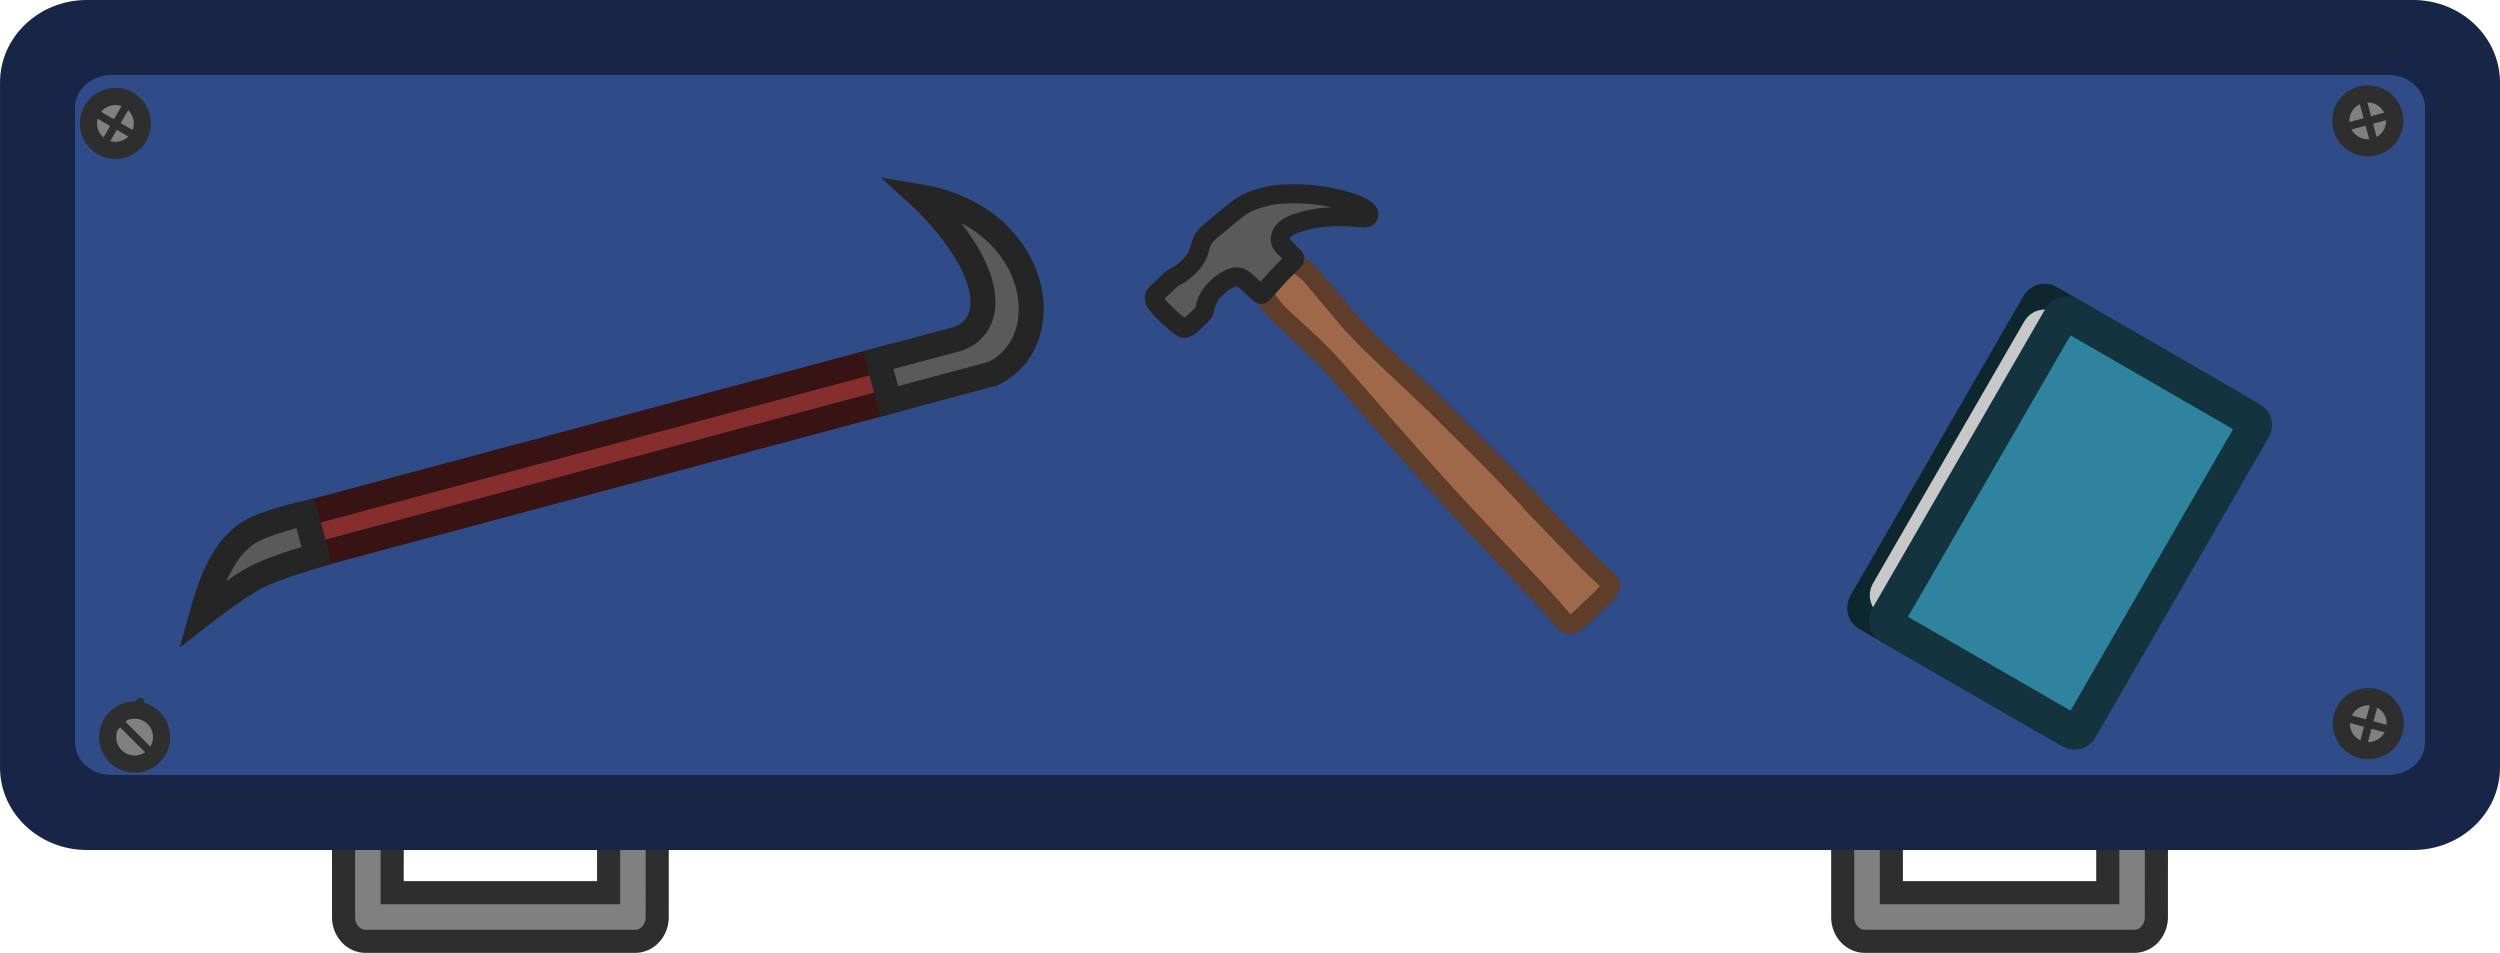
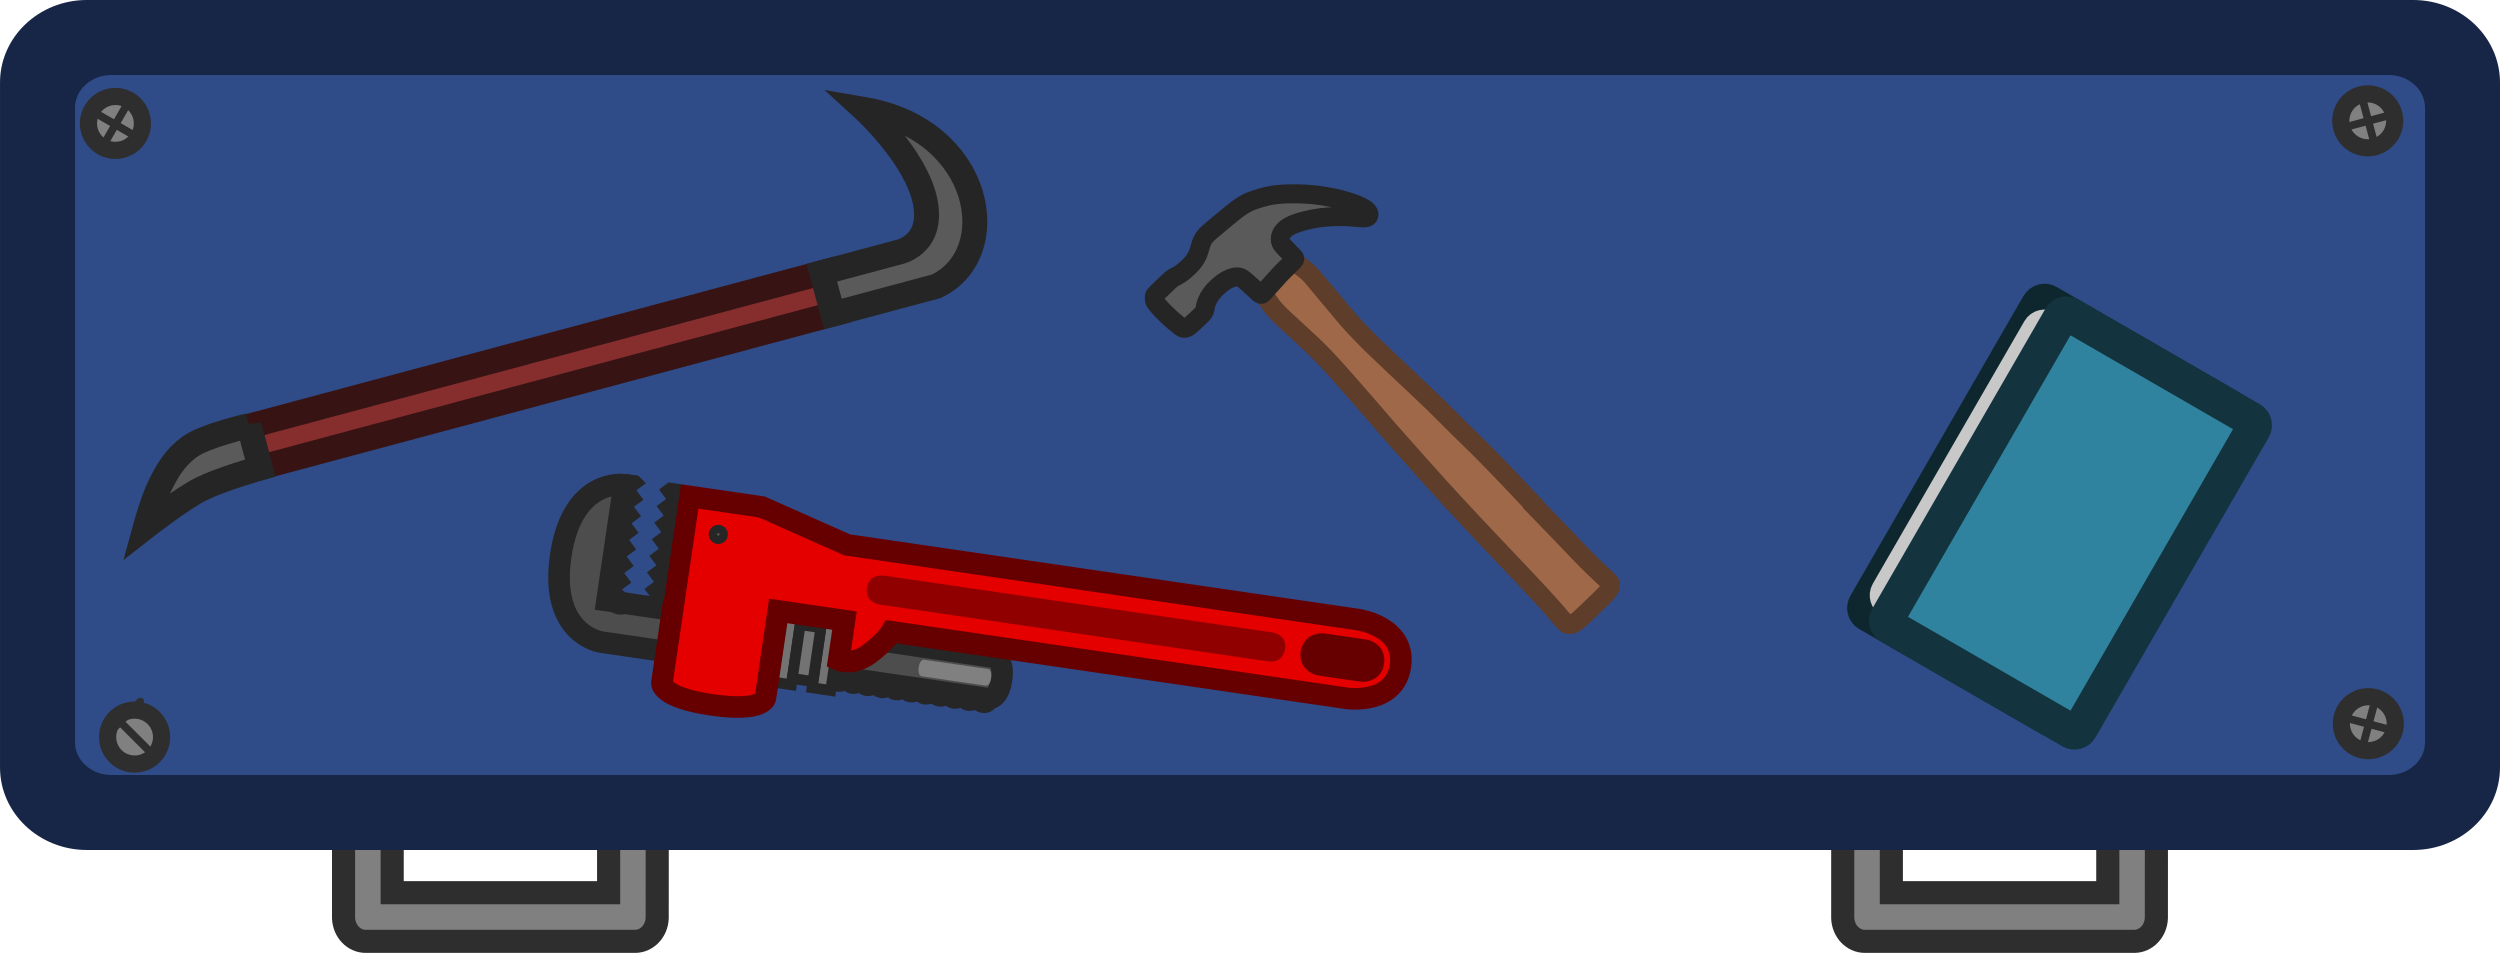
- <svg xmlns="http://www.w3.org/2000/svg" width="378.506" height="144.275" viewBox="0 0 100.146 38.173">
-   <path d="M126.168 204.059a.972.972 0 0 0-.974-.975.972.972 0 0 0-.974.975v4.431h-8.67v-4.431a.972.972 0 0 0-.974-.975.972.972 0 0 0-.974.975V209.515c.024.517.41.924.888.924h10.788c.477 0 .864-.407.888-.924v-.05zM186.223 204.059a.972.972 0 0 0-.975-.975.972.972 0 0 0-.973.975v4.431h-8.67v-4.431a.972.972 0 0 0-.974-.975.972.972 0 0 0-.974.975V209.515c.024.517.41.924.888.924h10.788c.477 0 .864-.407.888-.924v-.05z" style="display:inline;fill:gray;fill-opacity:1;stroke:#2e2e2e;stroke-width:.926;stroke-miterlimit:4;stroke-dasharray:none;stroke-opacity:1" transform="translate(-99.84 -172.73)" />
-   <g transform="matrix(-1.51402 0 0 -1.51402 210.158 175.476)">
+ <svg xmlns="http://www.w3.org/2000/svg" xml:space="preserve" width="378.506" height="144.275" viewBox="0 0 100.146 38.173">
+   <path d="M126.168 204.059a.972.972 0 0 0-.974-.975.972.972 0 0 0-.974.975v4.431h-8.67v-4.431a.972.972 0 0 0-.974-.975.972.972 0 0 0-.974.975v5.456c.024.517.41.924.888.924h10.788c.477 0 .864-.407.888-.924v-.05zm60.055 0a.972.972 0 0 0-.975-.975.972.972 0 0 0-.973.975v4.431h-8.67v-4.431a.972.972 0 0 0-.974-.975.972.972 0 0 0-.974.975v5.456c.024.517.41.924.888.924h10.788c.477 0 .864-.407.888-.924v-.05z" style="display:inline;fill:gray;fill-opacity:1;stroke:#2e2e2e;stroke-width:.926;stroke-miterlimit:4;stroke-dasharray:none;stroke-opacity:1" transform="translate(-99.84 -172.73)" />
+   <g transform="rotate(180 105.079 87.738) scale(1.51402)">
    <rect width="66.146" height="22.49" x="72.662" y="93.411" rx="2.3" ry="2.184" style="display:inline;fill:#172646;fill-opacity:1;stroke-width:.143" />
    <rect width="62.177" height="18.521" x="74.646" y="95.395" rx=".964" ry=".864" style="display:inline;fill:#2f4b88;fill-opacity:1;stroke-width:.18" />
  </g>
-   <g transform="scale(-1.51402) rotate(30 210.126 -247.456)">
+   <g transform="rotate(-150 100.388 85.244) scale(1.51402)">
    <rect width="5.892" height="9.525" x="95.244" y="82.555" rx=".174" ry=".187" style="fill:none;fill-opacity:1;stroke:#0e272f;stroke-width:.926;stroke-linecap:round;stroke-linejoin:round;stroke-miterlimit:4;stroke-dasharray:none;stroke-opacity:1" />
    <rect width="2.944" height="8.354" x="97.847" y="83.145" rx=".176" ry=".166" style="fill:#30839e;fill-opacity:1;stroke:#c8c8c8;stroke-width:.907;stroke-linecap:round;stroke-linejoin:round;stroke-miterlimit:4;stroke-dasharray:none;stroke-opacity:1" />
    <rect width="5.892" height="9.525" x="94.572" y="82.555" rx=".175" ry=".175" style="fill:#30839e;fill-opacity:1;stroke:#13343f;stroke-width:.926;stroke-linecap:round;stroke-linejoin:round;stroke-miterlimit:4;stroke-dasharray:none;stroke-opacity:1" />
  </g>
-   <path d="M156.686 241.729h1.711v23.9h-1.711z" style="fill:#862e2e;fill-opacity:1;stroke:#371313;stroke-width:1;stroke-linecap:square;stroke-miterlimit:5;stroke-dasharray:none;stroke-opacity:1" transform="rotate(75 244.141 48.977)" />
-   <path d="M156.664 265.629h1.754s.024 1.64.2 2.502c.177.862.894 2.554.894 2.554s-.966-.566-1.448-.99c-.483-.423-.926-.847-1.2-1.564-.273-.716-.2-2.502-.2-2.502zM156.686 238.74s.138-1.483-1.684-1.6c-1.822-.117-4.193 1.4-4.193 1.4 2.018-4.383 7.041-3.934 7.587-.952v4.287h-1.71z" style="fill:#5a5a5a;stroke:#252525;stroke-linecap:square;stroke-miterlimit:5" transform="rotate(75 244.141 48.977)" />
+   <path d="m33.062 10.888.443 1.653-23.085 6.185-.443-1.652z" style="fill:#862e2e;fill-opacity:1;stroke:#371313;stroke-width:1;stroke-linecap:square;stroke-miterlimit:5;stroke-dasharray:none;stroke-opacity:1" />
+   <path d="m9.971 17.052.454 1.695s-1.578.447-2.365.84c-.787.394-2.235 1.525-2.235 1.525s.296-1.08.581-1.655c.284-.576.579-1.114 1.2-1.564.621-.449 2.365-.84 2.365-.84Zm25.979-6.938s1.468-.25 1.11-2.04c-.36-1.79-2.438-3.688-2.438-3.688 4.756.815 5.622 5.783 2.883 7.082l-4.141 1.11-.443-1.652z" style="fill:#5a5a5a;stroke:#252525;stroke-linecap:square;stroke-miterlimit:5" />
  <g style="stroke-width:6.012;stroke-dasharray:none">
-     <path d="M216.93 232.877c1.103 1.14 3.309 3.42 5.44 5.645 2.13 2.224 4.186 4.392 5.906 6.167a171.402 171.402 0 0 0 4.523 4.523c1.42 1.365 2.878 2.71 3.707 3.488.828.778 1.027.988 1.093 1.396.066.407-.001 1.012-.38 1.694-.38.682-1.072 1.441-2.359 2.714s-3.17 3.059-4.534 4.356c-1.364 1.296-2.209 2.103-2.915 2.694-.706.59-1.272.965-1.786 1.162-.514.197-.975.216-1.37.125-.393-.091-.72-.293-1.478-1.133-.76-.84-1.95-2.32-3.943-4.563s-4.788-5.249-8.117-8.774c-3.328-3.525-7.189-7.569-11.156-11.762a1318.5 1318.5 0 0 1-11.69-12.496 1014.54 1014.54 0 0 1-10.373-11.454 1520.18 1520.18 0 0 1-10.052-11.334c-2.79-3.19-4.605-5.331-7.27-8.414a786.14 786.14 0 0 0-9.02-10.268c-2.838-3.16-5-5.456-7.93-8.241-2.929-2.786-6.627-6.061-8.951-8.27-2.325-2.21-3.275-3.353-4.14-4.544a52.718 52.718 0 0 1-2.123-3.208c-.48-.778-.662-1.095-.514-1.513.15-.417.63-.936 2.19-2.425 1.561-1.489 4.203-3.948 5.71-5.25 1.509-1.3 1.883-1.445 2.22-1.353.336.09.633.417.95.763.317.346.654.711 1.139 1.11.485.398 1.119.83 1.695 1.296.576.466 1.095.966 1.806 1.763.71.797 1.613 1.892 2.468 2.93.855 1.037 1.662 2.016 2.546 3.068.883 1.052 1.844 2.176 3.006 3.569 1.162 1.392 2.526 3.054 3.736 4.432 1.21 1.379 2.267 2.474 3.348 3.602 1.08 1.129 2.185 2.291 3.583 3.67 1.397 1.378 3.088 2.972 4.884 4.672 1.796 1.7 3.698 3.506 6.378 6.028 2.68 2.521 6.137 5.758 8.952 8.5 2.814 2.742 4.985 4.99 7.27 7.247 2.287 2.257 4.688 4.524 7.574 7.415 2.887 2.892 6.258 6.407 9.159 9.447 2.9 3.04 5.33 5.605 6.872 7.256 1.54 1.652 2.192 2.391 2.518 2.76.326.37.326.37 1.429 1.51z" style="font-variation-settings:&quot;opsz&quot;32,&quot;wght&quot;700;fill:#9f6849;fill-opacity:1;stroke:#5e3d2a;stroke-width:6.012;stroke-dasharray:none;stroke-opacity:1" transform="matrix(.12674 0 0 .12674 34.396 -8.806)" />
-     <path d="M133.56 155.79c.758-.776 2.184-2.166 3.05-3.014.867-.849 1.174-1.156 1.228-1.417.054-.262-.144-.479-.767-1.12-.623-.64-1.67-1.706-2.42-2.5-.749-.794-1.2-1.318-1.344-2.076-.145-.758.018-1.751.56-2.627.54-.875 1.462-1.634 2.734-2.266 1.273-.631 2.898-1.137 4.496-1.543a40.743 40.743 0 0 1 4.748-.92 46.978 46.978 0 0 1 4.648-.362 50.655 50.655 0 0 1 4.098.036c1.246.063 2.365.172 3.385.262 1.02.09 1.94.162 2.51.009.568-.153.785-.533.803-.92.018-.389-.163-.786-.569-1.22-.406-.433-1.038-.902-2.356-1.507-1.318-.604-3.321-1.345-5.894-2.013a59.34 59.34 0 0 0-8.846-1.57c-3.132-.307-6.255-.325-8.602-.235-2.347.09-3.918.289-5.534.632a35.67 35.67 0 0 0-4.684 1.345c-1.408.514-2.564 1.056-3.936 1.977-1.372.92-2.96 2.22-4.477 3.475-1.517 1.255-2.96 2.464-4.18 3.484-1.218 1.02-2.21 1.85-2.86 2.69-.65.84-.958 1.688-1.22 2.555-.261.866-.478 1.75-.83 2.635-.352.885-.84 1.77-1.471 2.59-.632.822-1.408 1.58-2.148 2.258-.74.677-1.445 1.272-2.167 1.733-.722.46-1.462.785-1.995 1.092-.532.307-.857.596-1.814 1.498-.957.903-2.545 2.42-3.358 3.232-.812.812-.848.92-.875 1.21-.027.288-.046.757.018 1.128.063.37.207.64.695 1.245a36.029 36.029 0 0 0 2.31 2.546 60.734 60.734 0 0 0 2.997 2.807c.849.74 1.39 1.155 1.806 1.49.415.333.704.586 1.065.721a1.82 1.82 0 0 0 1.2.019c.406-.136.786-.425 1.264-.83.478-.407 1.056-.93 1.616-1.454a94.583 94.583 0 0 0 1.543-1.48c.443-.434.786-.777 1.02-1.11.235-.335.361-.66.443-1.066.08-.406.117-.893.315-1.561.2-.668.56-1.517 1.02-2.302.46-.786 1.02-1.508 1.661-2.194a19.327 19.327 0 0 1 2.067-1.895c.705-.56 1.39-1.03 2.077-1.39a7.748 7.748 0 0 1 2.03-.75c.66-.135 1.291-.153 1.86.018.569.172 1.074.533 1.733 1.084.659.55 1.471 1.29 2.257 2.022.785.73 1.543 1.453 2.03 1.868.488.415.705.524 1.03.298.325-.226.758-.785 1.624-1.76.867-.975 2.167-2.365 2.862-3.141.695-.777.785-.94 1.543-1.716z" style="font-variation-settings:&quot;opsz&quot;32,&quot;wght&quot;700;fill:#5a5a5a;fill-opacity:1;stroke:#252525;stroke-width:6.012;stroke-dasharray:none;stroke-opacity:1" transform="matrix(.12674 0 0 .12674 34.396 -8.806)" />
+     <path d="M216.93 232.877c1.103 1.14 3.309 3.42 5.44 5.645 2.13 2.224 4.186 4.392 5.906 6.167a171.402 171.402 0 0 0 4.523 4.523c1.42 1.365 2.878 2.71 3.707 3.488.828.778 1.027.988 1.093 1.396.066.407-.001 1.012-.38 1.694-.38.682-1.072 1.441-2.359 2.714s-3.17 3.059-4.534 4.356c-1.364 1.296-2.209 2.103-2.915 2.694-.706.59-1.272.965-1.786 1.162-.514.197-.975.216-1.37.125-.393-.091-.72-.293-1.478-1.133-.76-.84-1.95-2.32-3.943-4.563s-4.788-5.249-8.117-8.774c-3.328-3.525-7.189-7.569-11.156-11.762a1318.5 1318.5 0 0 1-11.69-12.496 1014.54 1014.54 0 0 1-10.373-11.454 1520.18 1520.18 0 0 1-10.052-11.334c-2.79-3.19-4.605-5.331-7.27-8.414a786.14 786.14 0 0 0-9.02-10.268c-2.838-3.16-5-5.456-7.93-8.241-2.929-2.786-6.627-6.061-8.951-8.27-2.325-2.21-3.275-3.353-4.14-4.544a52.718 52.718 0 0 1-2.123-3.208c-.48-.778-.662-1.095-.514-1.513.15-.417.63-.936 2.19-2.425 1.561-1.489 4.203-3.948 5.71-5.25 1.509-1.3 1.883-1.445 2.22-1.353.336.09.633.417.95.763.317.346.654.711 1.139 1.11.485.398 1.119.83 1.695 1.296.576.466 1.095.966 1.806 1.763.71.797 1.613 1.892 2.468 2.93.855 1.037 1.662 2.016 2.546 3.068.883 1.052 1.844 2.176 3.006 3.569 1.162 1.392 2.526 3.054 3.736 4.432 1.21 1.379 2.267 2.474 3.348 3.602 1.08 1.129 2.185 2.291 3.583 3.67 1.397 1.378 3.088 2.972 4.884 4.672 1.796 1.7 3.698 3.506 6.378 6.028 2.68 2.521 6.137 5.758 8.952 8.5 2.814 2.742 4.985 4.99 7.27 7.247 2.287 2.257 4.688 4.524 7.574 7.415 2.887 2.892 6.258 6.407 9.159 9.447 2.9 3.04 5.33 5.605 6.872 7.256 1.54 1.652 2.192 2.391 2.518 2.76.326.37.326.37 1.429 1.51z" style="font-variation-settings:&quot;opsz&quot;32,&quot;wght&quot;700;fill:#9f6849;fill-opacity:1;stroke:#5e3d2a;stroke-width:6.012;stroke-dasharray:none;stroke-opacity:1" transform="translate(34.396 -8.806) scale(.12674)" />
+     <path d="M133.56 155.79c.758-.776 2.184-2.166 3.05-3.014.867-.849 1.174-1.156 1.228-1.417.054-.262-.144-.479-.767-1.12-.623-.64-1.67-1.706-2.42-2.5-.749-.794-1.2-1.318-1.344-2.076-.145-.758.018-1.751.56-2.627.54-.875 1.462-1.634 2.734-2.266 1.273-.631 2.898-1.137 4.496-1.543a40.743 40.743 0 0 1 4.748-.92 46.978 46.978 0 0 1 4.648-.362 50.655 50.655 0 0 1 4.098.036c1.246.063 2.365.172 3.385.262 1.02.09 1.94.162 2.51.009.568-.153.785-.533.803-.92.018-.389-.163-.786-.569-1.22-.406-.433-1.038-.902-2.356-1.507-1.318-.604-3.321-1.345-5.894-2.013a59.34 59.34 0 0 0-8.846-1.57c-3.132-.307-6.255-.325-8.602-.235-2.347.09-3.918.289-5.534.632a35.67 35.67 0 0 0-4.684 1.345c-1.408.514-2.564 1.056-3.936 1.977-1.372.92-2.96 2.22-4.477 3.475-1.517 1.255-2.96 2.464-4.18 3.484-1.218 1.02-2.21 1.85-2.86 2.69-.65.84-.958 1.688-1.22 2.555-.261.866-.478 1.75-.83 2.635-.352.885-.84 1.77-1.471 2.59-.632.822-1.408 1.58-2.148 2.258-.74.677-1.445 1.272-2.167 1.733-.722.46-1.462.785-1.995 1.092-.532.307-.857.596-1.814 1.498-.957.903-2.545 2.42-3.358 3.232-.812.812-.848.92-.875 1.21-.027.288-.046.757.018 1.128.063.37.207.64.695 1.245a36.029 36.029 0 0 0 2.31 2.546 60.734 60.734 0 0 0 2.997 2.807c.849.74 1.39 1.155 1.806 1.49.415.333.704.586 1.065.721a1.82 1.82 0 0 0 1.2.019c.406-.136.786-.425 1.264-.83a48.92 48.92 0 0 0 1.616-1.454 94.583 94.583 0 0 0 1.543-1.48c.443-.434.786-.777 1.02-1.11.235-.335.361-.66.443-1.066.08-.406.117-.893.315-1.561.2-.668.56-1.517 1.02-2.302a12.37 12.37 0 0 1 1.661-2.194 19.327 19.327 0 0 1 2.067-1.895c.705-.56 1.39-1.03 2.077-1.39a7.748 7.748 0 0 1 2.03-.75c.66-.135 1.291-.153 1.86.018.569.172 1.074.533 1.733 1.084.659.55 1.471 1.29 2.257 2.022.785.73 1.543 1.453 2.03 1.868.488.415.705.524 1.03.298.325-.226.758-.785 1.624-1.76.867-.975 2.167-2.365 2.862-3.141.695-.777.785-.94 1.543-1.716z" style="font-variation-settings:&quot;opsz&quot;32,&quot;wght&quot;700;fill:#5a5a5a;fill-opacity:1;stroke:#252525;stroke-width:6.012;stroke-dasharray:none;stroke-opacity:1" transform="translate(34.396 -8.806) scale(.12674)" />
  </g>
  <g style="stroke-width:1.053" transform="matrix(0 .95006 -.94981 0 2837.676 -1461.346)">
    <circle cx="2262.46" cy="2383.182" r="1.137" style="fill:gray;fill-opacity:1;stroke:#2e2e2e;stroke-width:.724;stroke-linecap:round;stroke-linejoin:round;stroke-opacity:1" transform="rotate(15.004) skewX(.008)" />
    <rect width="2.175" height=".327" x="2261.4" y="2382.996" rx=".187" ry=".186" style="fill:#2e2e2e;fill-opacity:1;fill-rule:evenodd;stroke:none;stroke-width:3.383;stroke-linecap:round;stroke-dasharray:none;stroke-opacity:1;paint-order:stroke fill markers;stop-color:#000" transform="rotate(15.004) skewX(.008)" />
    <rect width="2.175" height=".327" x="2382.072" y="-2262.633" rx=".186" ry=".187" style="fill:#2e2e2e;fill-opacity:1;fill-rule:evenodd;stroke:none;stroke-width:3.383;stroke-linecap:round;stroke-dasharray:none;stroke-opacity:1;paint-order:stroke fill markers;stop-color:#000" transform="rotate(104.996) skewX(-.008)" />
    <circle cx="743.486" cy="3188.842" r="1.137" style="fill:gray;fill-opacity:1;stroke:#2e2e2e;stroke-width:.724;stroke-linecap:round;stroke-linejoin:round;stroke-opacity:1" transform="rotate(-15.004) skewX(-.008)" />
    <rect width="2.175" height=".327" x="742.426" y="3188.656" rx=".187" ry=".186" style="fill:#2e2e2e;fill-opacity:1;fill-rule:evenodd;stroke:none;stroke-width:3.383;stroke-linecap:round;stroke-dasharray:none;stroke-opacity:1;paint-order:stroke fill markers;stop-color:#000" transform="rotate(-15.004) skewX(-.008)" />
    <rect width="2.175" height=".327" x="3187.732" y="-743.66" rx=".186" ry=".187" style="fill:#2e2e2e;fill-opacity:1;fill-rule:evenodd;stroke:none;stroke-width:3.383;stroke-linecap:round;stroke-dasharray:none;stroke-opacity:1;paint-order:stroke fill markers;stop-color:#000" transform="rotate(75.004) skewX(.008)" />
    <circle cx="2827.783" cy="1811.115" r="1.137" style="fill:gray;fill-opacity:1;stroke:#2e2e2e;stroke-width:.724;stroke-linecap:round;stroke-linejoin:round;stroke-opacity:1" transform="rotate(30.007) skewX(.013)" />
    <rect width="2.175" height=".327" x="2826.724" y="1810.929" rx=".187" ry=".186" style="fill:#2e2e2e;fill-opacity:1;fill-rule:evenodd;stroke:none;stroke-width:3.383;stroke-linecap:round;stroke-dasharray:none;stroke-opacity:1;paint-order:stroke fill markers;stop-color:#000" transform="rotate(30.007) skewX(.013)" />
    <rect width="2.175" height=".327" x="1810.005" y="-2827.957" rx=".186" ry=".187" style="fill:#2e2e2e;fill-opacity:1;fill-rule:evenodd;stroke:none;stroke-width:3.383;stroke-linecap:round;stroke-dasharray:none;stroke-opacity:1;paint-order:stroke fill markers;stop-color:#000" transform="rotate(119.993) skewX(-.013)" />
    <ellipse cx="-999.385" cy="3218.037" rx="1.138" ry="1.137" style="fill:gray;fill-opacity:1;stroke:#2e2e2e;stroke-width:.724;stroke-linecap:round;stroke-linejoin:round;stroke-opacity:1" transform="rotate(-45.008)" />
    <rect width="2.175" height=".327" x="-1000.445" y="3217.851" rx=".187" ry=".186" style="fill:#2e2e2e;fill-opacity:1;fill-rule:evenodd;stroke:none;stroke-width:3.383;stroke-linecap:round;stroke-dasharray:none;stroke-opacity:1;paint-order:stroke fill markers;stop-color:#000" transform="rotate(-45.008)" />
    <rect width="2.175" height=".327" x="3216.927" y="999.211" rx=".186" ry=".187" style="fill:#2e2e2e;fill-opacity:1;fill-rule:evenodd;stroke:none;stroke-width:3.383;stroke-linecap:round;stroke-dasharray:none;stroke-opacity:1;paint-order:stroke fill markers;stop-color:#000" transform="rotate(45.008)" />
  </g>
+   <g style="display:inline" transform="scale(-1 1) rotate(36.661 226.624 169.339)">
+     <path d="M141.767-44.092s-.073-.072-.145 0 0 .145 0 .145l-.109.109s-.072-.073-.145 0c-.072.072 0 .144 0 .144l-.108.11s-.073-.073-.145 0c-.073.071 0 .144 0 .144l-.109.109s-.072-.073-.145 0c-.072.072 0 .144 0 .144l-.109.11s-.072-.073-.145 0c-.072.071 0 .144 0 .144l-.108.109s-.073-.073-.145 0c-.073.072 0 .144 0 .144l-.109.11s-.072-.073-.145 0c-.072.071 0 .144 0 .144l-.108.109s-.073-.073-.145 0c-.073.072 0 .144 0 .144s-.182.182.18.544c.363.362.544.18.544.18s.073.073.145 0c.073-.072 0-.144 0-.144l.109-.109s.072.073.145 0c.072-.072 0-.145 0-.145l.109-.108s.072.072.144 0c.073-.073 0-.145 0-.145l.11-.109s.072.073.144 0c.073-.072 0-.145 0-.145l.109-.108s.072.072.145 0c.072-.073 0-.145 0-.145l.108-.109s.073.073.145 0c.073-.072 0-.145 0-.145l.11-.108s.072.072.144 0c.072-.073 0-.145 0-.145l.109-.109s.072.073.145 0c.072-.072 0-.145 0-.145l.108-.108s.073.072.145 0c.073-.073 0-.145 0-.145l.109-.109s.072.073.145 0c.072-.072 0-.145 0-.145l.109-.108s.072.072.145 0c.072-.073 0-.145 0-.145l.108-.109s.073.073.145 0c.073-.072 0-.145 0-.145l3.84-3.838s.907-.906-.47-2.282-2.283-.47-2.283-.47l2.03 2.027-4.602 4.6s-.073-.073-.145 0c-.073.072 0 .144 0 .144z" style="display:inline;fill:#4d4d4d;fill-opacity:1;stroke:#262626;stroke-width:.529;stroke-linecap:round;stroke-miterlimit:5;stroke-dasharray:none;stroke-opacity:1" transform="translate(-301.332 282.717) scale(1.63627)" />
+     <path d="m143.397-46.084-.326.326 1.16 1.16.326-.327zm-.688.688-.326.326 1.16 1.16.325-.327z" style="display:inline;fill:#737373;fill-opacity:1;stroke:#262626;stroke-width:.265;stroke-linecap:round;stroke-miterlimit:5;stroke-dasharray:none;stroke-opacity:1" transform="translate(-301.332 282.717) scale(1.63627)" />
+     <path d="m143.18-45.65-.362.363.942.942.362-.363z" style="display:inline;fill:#737373;fill-opacity:1;stroke:#262626;stroke-width:.265;stroke-linecap:round;stroke-miterlimit:5;stroke-dasharray:none;stroke-opacity:1" transform="translate(-301.332 282.717) scale(1.63627)" />
+     <path d="m143.483-49.789-1.268 1.267-1.123 1.992-8.95 8.945s-.833.833-.145 1.521c.689.688 1.522-.145 1.522-.145l7.972-7.967s.253.109.76.109c.508 0 .689-.326.689-.326l-.689-.688 1.16-1.159 1.522 1.521s.253.254 1.16-.652c.905-.905.651-1.159.651-1.159zm-9.927 12.168c.18.181 0 .362 0 .362l-.725.725s-.181.18-.362 0c-.182-.182 0-.363 0-.363l.724-.724s.181-.181.363 0z" style="display:inline;fill:#e50000;fill-opacity:1;stroke:#600;stroke-width:.529;stroke-linecap:round;stroke-miterlimit:5;stroke-dasharray:none;stroke-opacity:1" transform="translate(-301.332 282.717) scale(1.63627)" />
+     <path d="M145.881-49.234h-.29v-.29h-.29v-.29h-.29v-.29h-.289v-.29h-.29v-.289h-.29l.037-.253.217-.218 1.993 1.992.217.218s.218.217 0 .434c-.217.217-.435 0-.435 0-.108-.109 0-.434 0-.434h-.29zm-1.905-1.133v.29h.29v.29h.29v.29h.29v.29h.29v.29h.29v.289h.29v.29l-.218.217-2.03-2.028.218-.217z" style="display:inline;fill:#262626;fill-opacity:1;stroke:#4d4d4d;stroke-width:0;stroke-linecap:round;stroke-miterlimit:5;stroke-dasharray:none;stroke-opacity:1" transform="translate(-301.332 282.717) scale(1.63627)" />
+     <path d="M134.013-38.08s.254.253.507 0l6.812-6.809s.254-.253 0-.507c-.253-.253-.507 0-.507 0l-6.812 6.809s-.254.253 0 .507z" style="display:inline;fill:#900000;fill-opacity:1;stroke:#333;stroke-width:0;stroke-linecap:round;stroke-miterlimit:5;stroke-dasharray:none;stroke-opacity:1" transform="translate(-301.332 282.717) scale(1.63627)" />
+     <path d="M140.136-42.028s-.072.073.073.218c.145.144.217.072.217.072l1.124-1.123s.072-.072-.073-.217c-.145-.145-.217-.072-.217-.072z" style="display:inline;fill:gray;fill-opacity:1;stroke:#333;stroke-width:0;stroke-linecap:round;stroke-miterlimit:5;stroke-dasharray:none;stroke-opacity:1" transform="translate(-301.332 282.717) scale(1.63627)" />
+     <circle cx="67.036" cy="-135.81" r=".102" style="display:inline;fill:#595959;fill-opacity:1;stroke:#262626;stroke-width:.265;stroke-linecap:round;stroke-miterlimit:5;stroke-dasharray:none;stroke-opacity:1" transform="scale(1.63667 1.63586) rotate(45 -300.674 -135.832)" />
+   </g>
</svg>
